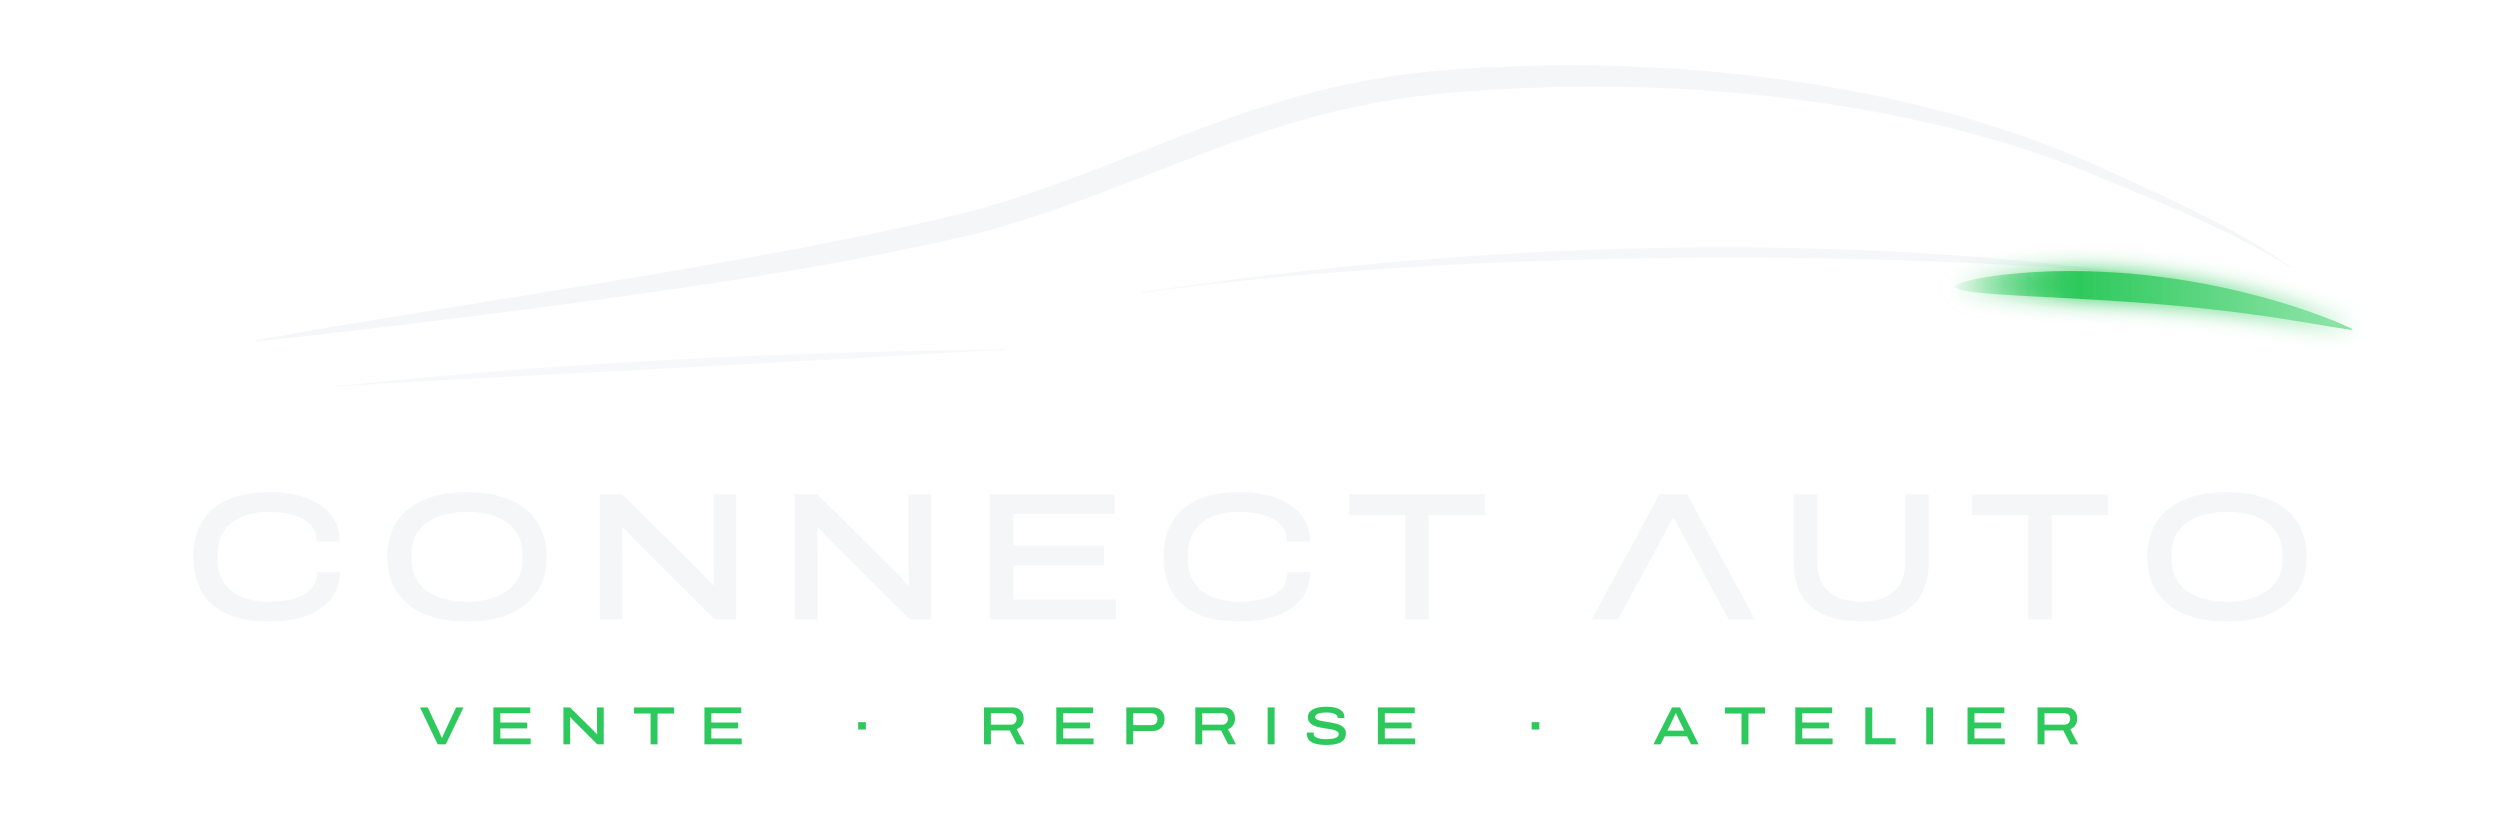
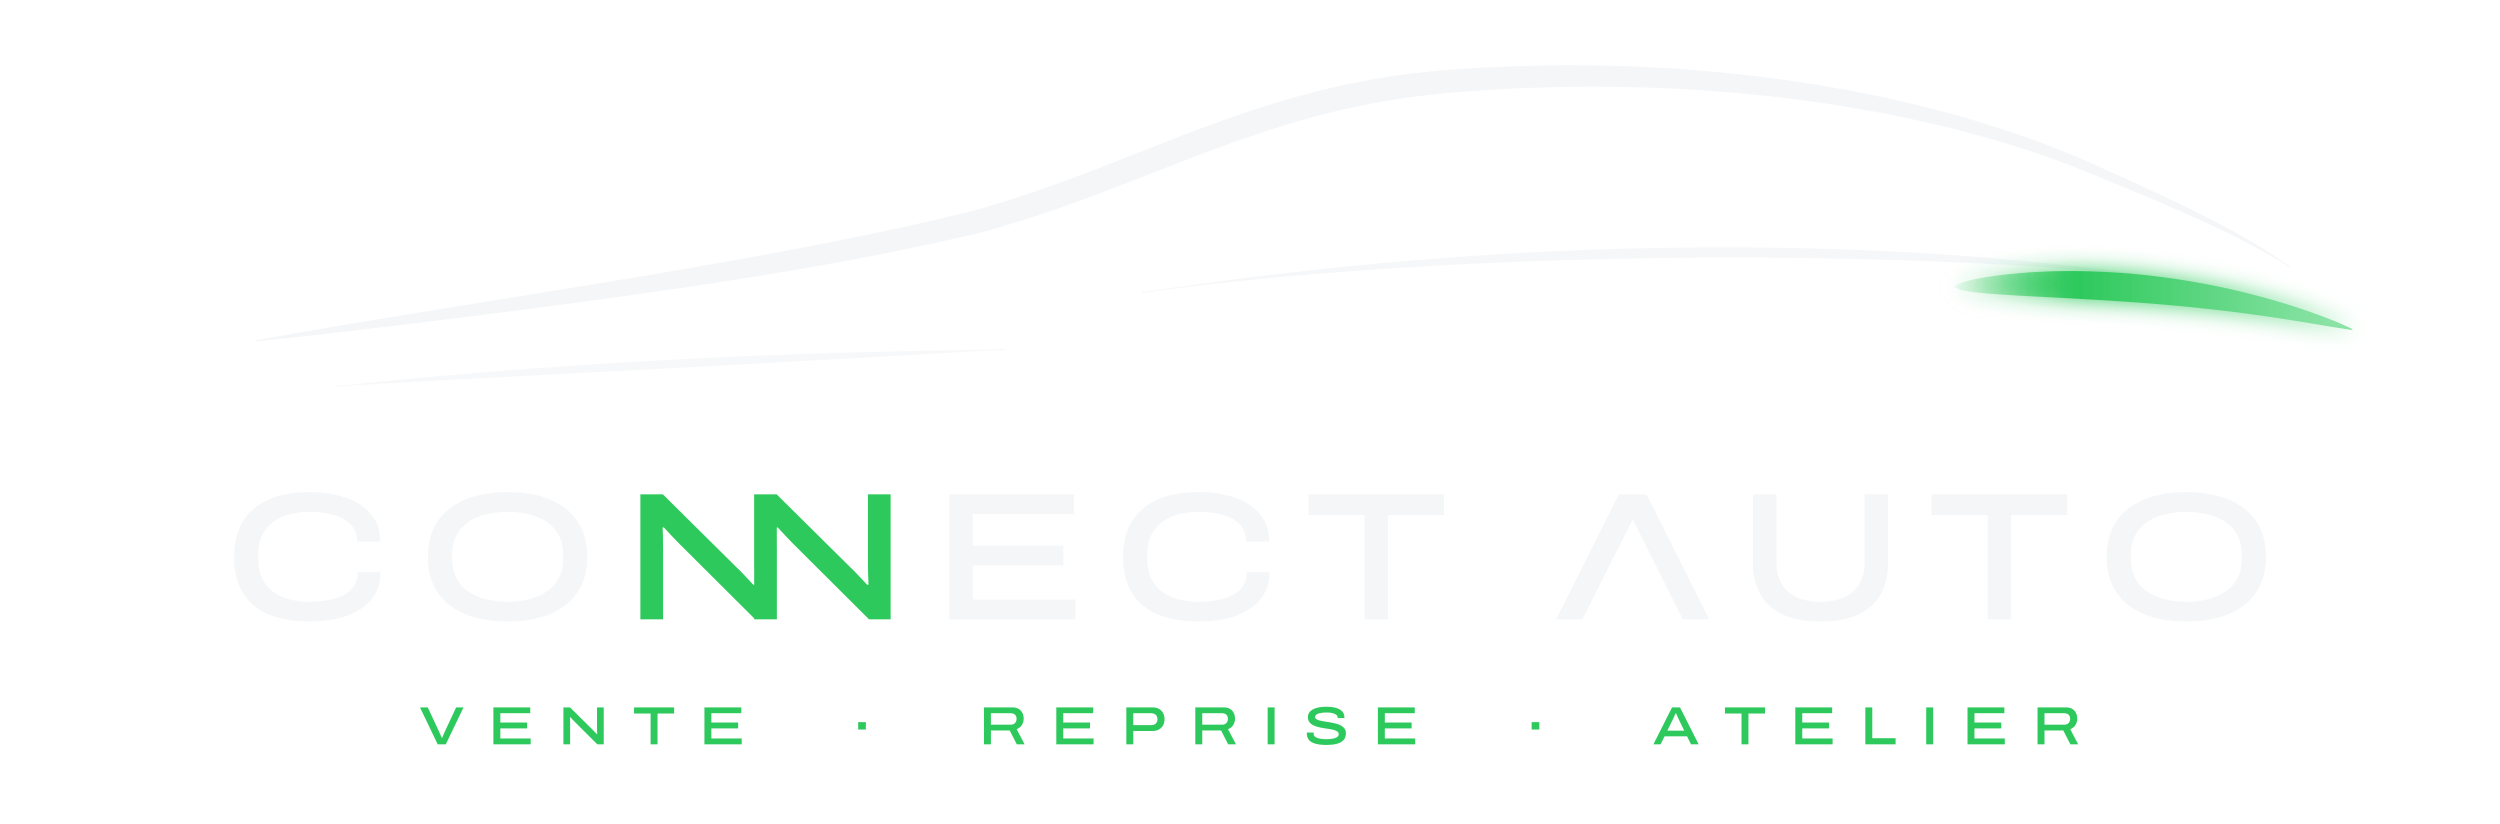
<svg xmlns="http://www.w3.org/2000/svg" viewBox="60 120 880 290">
  <defs>
    <linearGradient id="t" x1="744" y1="0" x2="880" y2="0" gradientUnits="userSpaceOnUse">
      <stop offset="0" stop-color="#2EC95C" stop-opacity="0" />
      <stop offset=".35" stop-color="#2EC95C" />
      <stop offset="1" stop-color="#8AE3A5" />
    </linearGradient>
    <filter id="gl" x="-20%" y="-200%" width="140%" height="500%">
      <feGaussianBlur stdDeviation="4" result="b" />
      <feMerge>
        <feMergeNode in="b" />
        <feMergeNode in="SourceGraphic" />
      </feMerge>
    </filter>
  </defs>
  <path d="M150.02,240.17 L155.62,239.57 L161.16,239.01 L166.64,238.41 L172.06,237.80 L177.42,237.19 L182.72,236.58 L187.96,235.96 L193.15,235.34 L198.28,234.73 L203.36,234.12 L208.38,233.50 L213.35,232.89 L218.28,232.28 L223.14,231.68 L227.96,231.07 L232.73,230.47 L237.45,229.87 L242.13,229.27 L246.75,228.67 L251.33,228.07 L255.87,227.47 L260.35,226.88 L264.80,226.28 L269.20,225.68 L273.56,225.09 L277.88,224.49 L282.15,223.89 L286.39,223.29 L290.58,222.69 L294.74,222.09 L298.86,221.49 L302.94,220.89 L306.98,220.28 L310.99,219.67 L314.96,219.06 L318.90,218.44 L322.80,217.82 L326.67,217.20 L330.51,216.57 L334.32,215.94 L338.10,215.31 L341.84,214.66 L345.56,214.02 L349.25,213.37 L352.91,212.71 L356.54,212.05 L360.15,211.38 L363.73,210.70 L367.29,210.02 L370.82,209.32 L374.33,208.63 L377.81,207.92 L381.27,207.20 L384.71,206.48 L388.14,205.75 L391.54,205.00 L394.92,204.25 L398.28,203.49 L401.63,202.72 L405.02,201.92 L408.00,201.10 L410.89,200.28 L413.75,199.44 L416.59,198.58 L419.40,197.71 L422.18,196.82 L424.94,195.92 L427.68,195.01 L430.39,194.09 L433.08,193.16 L435.75,192.22 L438.41,191.26 L441.04,190.31 L443.66,189.34 L446.27,188.37 L448.86,187.39 L451.43,186.41 L454.00,185.43 L456.55,184.44 L459.09,183.46 L461.63,182.47 L464.16,181.48 L466.68,180.50 L469.19,179.52 L471.70,178.54 L474.21,177.57 L476.72,176.60 L479.23,175.63 L481.74,174.68 L484.25,173.73 L486.76,172.79 L489.28,171.86 L491.80,170.94 L494.33,170.03 L496.86,169.13 L499.41,168.25 L501.96,167.38 L504.53,166.52 L507.11,165.68 L509.71,164.85 L512.31,164.05 L514.94,163.26 L517.58,162.49 L520.24,161.73 L522.92,161.00 L525.62,160.29 L528.35,159.61 L531.10,158.94 L533.87,158.30 L536.67,157.68 L539.50,157.09 L542.35,156.53 L545.24,155.99 L548.15,155.48 L551.10,154.99 L554.09,154.54 L557.10,154.12 L560.16,153.73 L563.25,153.37 L566.37,153.04 L570.82,152.64 L575.28,152.28 L579.73,151.95 L584.17,151.66 L588.60,151.39 L593.02,151.17 L597.43,150.98 L601.83,150.82 L606.22,150.69 L610.60,150.60 L614.96,150.54 L619.31,150.51 L623.65,150.52 L627.97,150.55 L632.27,150.62 L636.56,150.72 L640.84,150.86 L645.09,151.02 L649.33,151.21 L653.55,151.44 L657.75,151.69 L661.93,151.98 L666.09,152.29 L670.22,152.63 L674.34,153.01 L678.43,153.41 L682.50,153.84 L686.55,154.30 L690.57,154.78 L694.56,155.30 L698.53,155.84 L702.47,156.41 L706.39,157.01 L710.27,157.64 L714.13,158.29 L717.96,158.97 L721.76,159.67 L725.53,160.40 L729.27,161.15 L732.97,161.94 L736.64,162.74 L740.28,163.57 L743.89,164.43 L747.46,165.31 L750.99,166.21 L754.49,167.14 L757.95,168.09 L761.38,169.07 L764.76,170.06 L768.11,171.09 L771.42,172.13 L774.69,173.19 L777.92,174.28 L781.11,175.39 L784.25,176.52 L787.36,177.68 L790.42,178.85 L793.43,180.04 L796.40,181.26 L799.34,182.50 L800.76,183.08 L802.15,183.65 L803.54,184.22 L804.91,184.79 L806.27,185.35 L807.63,185.91 L808.97,186.47 L810.30,187.02 L811.63,187.57 L812.94,188.12 L814.24,188.67 L815.54,189.21 L816.82,189.75 L818.09,190.29 L819.36,190.83 L820.61,191.36 L821.85,191.90 L823.09,192.43 L824.31,192.96 L825.52,193.48 L826.73,194.01 L827.92,194.53 L829.10,195.06 L830.28,195.58 L831.44,196.10 L832.59,196.62 L833.74,197.13 L834.87,197.65 L835.99,198.16 L837.11,198.68 L838.21,199.19 L839.30,199.70 L840.39,200.22 L841.46,200.73 L842.53,201.24 L843.58,201.75 L844.62,202.26 L845.66,202.77 L846.68,203.28 L847.70,203.79 L848.70,204.30 L849.70,204.81 L850.68,205.32 L851.66,205.82 L852.63,206.33 L853.58,206.84 L854.53,207.35 L855.47,207.86 L856.39,208.38 L857.31,208.89 L858.22,209.40 L859.12,209.91 L860.01,210.42 L860.89,210.94 L861.76,211.45 L862.62,211.97 L863.46,212.50 L864.28,213.05 L865.10,213.60 L865.90,214.14 L866.10,213.86 L865.29,213.31 L864.48,212.76 L863.65,212.21 L862.82,211.66 L861.99,211.09 L861.15,210.52 L860.30,209.95 L859.44,209.38 L858.57,208.82 L857.69,208.25 L856.80,207.69 L855.89,207.13 L854.98,206.57 L854.06,206.01 L853.12,205.45 L852.18,204.89 L851.23,204.33 L850.26,203.77 L849.29,203.21 L848.30,202.66 L847.31,202.10 L846.30,201.54 L845.29,200.98 L844.26,200.43 L843.22,199.87 L842.18,199.31 L841.12,198.75 L840.06,198.19 L838.98,197.63 L837.89,197.07 L836.80,196.51 L835.69,195.95 L834.57,195.38 L833.45,194.82 L832.31,194.25 L831.16,193.69 L830.01,193.12 L828.84,192.55 L827.66,191.98 L826.48,191.41 L825.28,190.83 L824.07,190.26 L822.86,189.68 L821.63,189.10 L820.39,188.52 L819.15,187.93 L817.89,187.35 L816.62,186.76 L815.35,186.17 L814.06,185.58 L812.76,184.98 L811.46,184.38 L810.14,183.78 L808.81,183.18 L807.48,182.57 L806.13,181.96 L804.77,181.35 L803.41,180.74 L802.03,180.12 L800.66,179.50 L797.75,178.16 L794.78,176.84 L791.77,175.53 L788.71,174.25 L785.61,172.99 L782.46,171.75 L779.27,170.53 L776.04,169.33 L772.76,168.16 L769.44,167.01 L766.08,165.88 L762.69,164.77 L759.25,163.69 L755.77,162.63 L752.26,161.60 L748.71,160.59 L745.12,159.61 L741.49,158.65 L737.84,157.71 L734.14,156.81 L730.41,155.92 L726.65,155.07 L722.86,154.24 L719.03,153.43 L715.17,152.66 L711.28,151.91 L707.37,151.19 L703.42,150.50 L699.44,149.83 L695.44,149.20 L691.41,148.59 L687.35,148.02 L683.26,147.47 L679.16,146.95 L675.02,146.46 L670.86,146.01 L666.68,145.58 L662.48,145.19 L658.25,144.82 L654.01,144.49 L649.74,144.19 L645.45,143.92 L641.14,143.69 L636.82,143.48 L632.48,143.31 L628.11,143.18 L623.74,143.08 L619.35,143.01 L614.94,142.97 L610.51,142.98 L606.08,143.01 L601.63,143.08 L597.17,143.19 L592.69,143.33 L588.21,143.51 L583.71,143.73 L579.21,143.98 L574.69,144.27 L570.17,144.59 L565.63,144.96 L562.39,145.27 L559.20,145.61 L556.05,145.99 L552.93,146.40 L549.85,146.84 L546.80,147.32 L543.79,147.83 L540.81,148.36 L537.86,148.93 L534.94,149.52 L532.05,150.14 L529.19,150.79 L526.36,151.46 L523.55,152.15 L520.76,152.87 L518.01,153.61 L515.27,154.37 L512.55,155.15 L509.86,155.96 L507.18,156.78 L504.53,157.61 L501.89,158.47 L499.26,159.33 L496.65,160.22 L494.06,161.11 L491.48,162.02 L488.91,162.95 L486.35,163.88 L483.80,164.82 L481.25,165.77 L478.72,166.73 L476.19,167.70 L473.66,168.67 L471.14,169.65 L468.62,170.63 L466.10,171.62 L463.59,172.61 L461.07,173.60 L458.54,174.59 L456.02,175.58 L453.49,176.57 L450.95,177.56 L448.41,178.55 L445.86,179.53 L443.30,180.51 L440.73,181.48 L438.14,182.45 L435.55,183.41 L432.93,184.36 L430.31,185.31 L427.66,186.24 L425.00,187.16 L422.32,188.08 L419.62,188.98 L416.90,189.87 L414.16,190.75 L411.39,191.61 L408.59,192.45 L405.77,193.28 L402.98,194.08 L399.76,194.87 L396.45,195.67 L393.13,196.46 L389.78,197.24 L386.42,198.02 L383.03,198.78 L379.63,199.55 L376.20,200.30 L372.75,201.05 L369.28,201.79 L365.78,202.52 L362.25,203.25 L358.71,203.98 L355.13,204.70 L351.53,205.42 L347.90,206.13 L344.24,206.84 L340.55,207.54 L336.83,208.25 L333.09,208.95 L329.31,209.65 L325.50,210.34 L321.65,211.04 L317.77,211.73 L313.86,212.43 L309.91,213.12 L305.93,213.82 L301.91,214.51 L297.86,215.21 L293.76,215.91 L289.63,216.61 L285.46,217.31 L281.25,218.01 L277.00,218.72 L272.70,219.43 L268.37,220.14 L263.99,220.86 L259.57,221.58 L255.10,222.31 L250.59,223.04 L246.04,223.78 L241.44,224.52 L236.79,225.28 L232.09,226.04 L227.35,226.80 L222.56,227.58 L217.71,228.36 L212.82,229.15 L207.88,229.96 L202.88,230.77 L197.84,231.60 L192.74,232.44 L187.58,233.29 L182.37,234.16 L177.11,235.04 L171.80,235.95 L166.42,236.88 L161.00,237.83 L155.52,238.84 L149.98,239.83Z" fill="#F4F6F8" />
  <path d="M462.02,223.17 L467.55,222.38 L473.11,221.62 L478.71,220.88 L484.36,220.23 L490.05,219.60 L495.77,218.99 L501.53,218.40 L507.32,217.84 L513.14,217.30 L518.98,216.78 L524.86,216.29 L530.76,215.82 L536.69,215.37 L542.64,214.94 L548.61,214.53 L554.60,214.15 L560.62,213.78 L566.64,213.44 L572.69,213.12 L578.75,212.81 L584.82,212.53 L590.90,212.27 L596.99,212.03 L603.09,211.81 L609.20,211.61 L615.31,211.43 L621.43,211.26 L627.54,211.12 L633.66,211.00 L639.78,210.89 L645.90,210.81 L652.01,210.74 L658.12,210.70 L664.23,210.67 L670.32,210.66 L676.41,210.67 L682.48,210.70 L688.54,210.75 L694.59,210.81 L700.63,210.90 L706.65,211.01 L712.65,211.13 L718.63,211.28 L724.59,211.45 L730.53,211.63 L736.45,211.84 L742.34,212.07 L748.20,212.32 L754.04,212.59 L759.85,212.88 L765.62,213.19 L771.37,213.53 L777.08,213.88 L782.75,214.26 L788.39,214.67 L794.00,215.09 L799.56,215.54 L805.08,216.01 L810.56,216.54 L815.98,217.17 L816.02,216.83 L810.60,216.19 L805.14,215.50 L799.63,214.80 L794.09,214.13 L788.50,213.50 L782.87,212.89 L777.21,212.31 L771.50,211.77 L765.76,211.25 L759.99,210.76 L754.18,210.30 L748.34,209.88 L742.47,209.48 L736.58,209.11 L730.66,208.77 L724.71,208.47 L718.74,208.19 L712.75,207.94 L706.73,207.73 L700.70,207.54 L694.66,207.39 L688.59,207.26 L682.52,207.17 L676.43,207.11 L670.33,207.07 L664.22,207.07 L658.10,207.10 L651.98,207.15 L645.85,207.24 L639.72,207.36 L633.59,207.50 L627.45,207.67 L621.32,207.88 L615.20,208.11 L609.07,208.37 L602.96,208.66 L596.85,208.97 L590.75,209.31 L584.66,209.68 L578.59,210.08 L572.53,210.50 L566.48,210.94 L560.45,211.42 L554.44,211.91 L548.45,212.44 L542.48,212.98 L536.53,213.56 L530.61,214.15 L524.72,214.77 L518.85,215.41 L513.01,216.07 L507.20,216.76 L501.42,217.47 L495.68,218.20 L489.97,218.95 L484.30,219.72 L478.66,220.51 L473.06,221.27 L467.50,222.04 L461.98,222.83Z" fill="#F4F6F8" opacity=".9" />
  <path d="M178.01,256.17 L181.62,255.88 L185.24,255.59 L188.88,255.38 L192.53,255.17 L196.20,254.95 L199.87,254.75 L203.56,254.54 L207.26,254.33 L210.98,254.12 L214.70,253.92 L218.44,253.72 L222.19,253.51 L225.95,253.31 L229.72,253.11 L233.51,252.91 L237.30,252.71 L241.11,252.51 L244.93,252.31 L248.76,252.11 L252.60,251.91 L256.45,251.71 L260.31,251.50 L264.18,251.30 L268.07,251.10 L271.96,250.90 L275.86,250.69 L279.78,250.49 L283.70,250.28 L287.64,250.08 L291.58,249.87 L295.53,249.66 L299.50,249.45 L303.47,249.24 L307.45,249.03 L311.45,248.81 L315.45,248.60 L319.46,248.38 L323.48,248.16 L327.51,247.94 L331.54,247.72 L335.59,247.50 L339.65,247.27 L343.71,247.05 L347.78,246.82 L351.86,246.59 L355.95,246.36 L360.05,246.13 L364.15,245.90 L368.27,245.66 L372.39,245.43 L376.51,245.19 L380.65,244.96 L384.79,244.72 L388.95,244.48 L393.10,244.24 L397.27,244.00 L401.44,243.76 L405.62,243.51 L409.81,243.33 L414.01,243.17 L413.99,242.83 L409.80,242.98 L405.61,243.10 L401.42,243.16 L397.24,243.23 L393.07,243.30 L388.90,243.38 L384.75,243.47 L380.60,243.56 L376.45,243.65 L372.32,243.75 L368.19,243.85 L364.07,243.96 L359.96,244.07 L355.86,244.19 L351.76,244.32 L347.68,244.45 L343.60,244.58 L339.53,244.72 L335.47,244.87 L331.42,245.02 L327.38,245.18 L323.34,245.34 L319.32,245.51 L315.30,245.69 L311.30,245.87 L307.30,246.06 L303.32,246.26 L299.34,246.46 L295.38,246.67 L291.42,246.88 L287.47,247.10 L283.54,247.33 L279.61,247.56 L275.70,247.80 L271.79,248.04 L267.90,248.29 L264.02,248.55 L260.15,248.81 L256.29,249.08 L252.44,249.35 L248.60,249.63 L244.78,249.92 L240.96,250.21 L237.16,250.51 L233.37,250.81 L229.59,251.12 L225.82,251.43 L222.07,251.75 L218.32,252.08 L214.59,252.40 L210.88,252.74 L207.17,253.08 L203.48,253.42 L199.80,253.77 L196.13,254.13 L192.48,254.49 L188.84,254.85 L185.21,255.22 L181.59,255.53 L177.99,255.83Z" fill="#F4F6F8" opacity=".75" />
  <path d="M748.01,221.17 L750.47,222.16 L752.89,222.59 L755.30,222.90 L757.69,223.15 L760.07,223.36 L762.45,223.54 L764.82,223.70 L767.18,223.85 L769.54,224.00 L771.89,224.13 L774.24,224.26 L776.58,224.38 L778.92,224.51 L781.26,224.63 L783.59,224.75 L785.92,224.87 L788.24,224.99 L790.56,225.12 L792.88,225.25 L795.20,225.38 L797.51,225.51 L799.82,225.65 L802.13,225.79 L804.44,225.94 L806.75,226.09 L809.05,226.25 L811.35,226.42 L813.66,226.58 L815.96,226.76 L818.26,226.94 L820.56,227.13 L822.86,227.33 L825.16,227.54 L827.46,227.75 L829.76,227.97 L832.06,228.20 L834.36,228.44 L836.66,228.68 L838.96,228.94 L841.27,229.20 L843.57,229.47 L845.88,229.76 L848.18,230.05 L850.49,230.35 L852.80,230.66 L855.12,230.98 L857.43,231.31 L859.75,231.65 L862.07,232.00 L864.40,232.36 L866.73,232.73 L869.06,233.10 L871.39,233.49 L873.73,233.88 L876.08,234.27 L878.43,234.67 L880.79,235.07 L883.16,235.45 L885.55,235.81 L887.95,236.17 L888.05,235.83 L885.85,234.80 L883.64,233.81 L881.41,232.88 L879.17,232.00 L876.92,231.14 L874.66,230.32 L872.40,229.52 L870.13,228.75 L867.86,228.00 L865.58,227.28 L863.30,226.58 L861.02,225.90 L858.73,225.24 L856.43,224.61 L854.13,224.00 L851.83,223.40 L849.52,222.83 L847.22,222.28 L844.90,221.75 L842.59,221.24 L840.27,220.76 L837.94,220.29 L835.62,219.84 L833.29,219.42 L830.95,219.01 L828.62,218.63 L826.28,218.27 L823.94,217.93 L821.59,217.60 L819.24,217.31 L816.89,217.03 L814.54,216.77 L812.18,216.54 L809.82,216.32 L807.46,216.13 L805.10,215.96 L802.73,215.82 L800.36,215.69 L797.99,215.59 L795.62,215.51 L793.24,215.45 L790.87,215.42 L788.49,215.41 L786.11,215.43 L783.72,215.47 L781.34,215.53 L778.96,215.63 L776.57,215.74 L774.18,215.89 L771.79,216.07 L769.40,216.27 L767.01,216.51 L764.63,216.78 L762.24,217.09 L759.85,217.44 L757.46,217.84 L755.08,218.30 L752.69,218.85 L750.32,219.55 L747.99,220.83Z" fill="url(#t)" filter="url(#gl)" />
-   <path d="M154.738 338.769Q145.988 338.769 140.036 336.166Q134.083 333.564 131.088 328.47Q128.092 323.377 128.092 315.976Q128.092 305.084 134.941 299.158Q141.791 293.231 154.627 293.231Q162.012 293.231 167.636 295.244Q173.259 297.257 176.407 301.136Q179.555 305.015 179.555 310.653H171.427Q171.427 307.06 169.293 304.742Q167.159 302.424 163.354 301.304Q159.55 300.184 154.466 300.184Q149.091 300.184 145.07 301.888Q141.05 303.591 138.812 306.924Q136.575 310.256 136.575 315.143V316.729Q136.575 321.758 138.828 325.106Q141.081 328.455 145.149 330.136Q149.218 331.816 154.624 331.816Q159.853 331.816 163.65 330.697Q167.448 329.577 169.542 327.26Q171.637 324.942 171.637 321.444H179.619Q179.619 327.001 176.48 330.88Q173.341 334.758 167.749 336.764Q162.158 338.769 154.738 338.769Z M224.338 338.769Q215.694 338.769 209.391 336.133Q203.087 333.498 199.698 328.412Q196.31 323.326 196.31 315.999Q196.31 308.61 199.698 303.556Q203.087 298.502 209.391 295.867Q215.694 293.231 224.338 293.231Q233.063 293.231 239.343 295.867Q245.624 298.502 249.013 303.556Q252.401 308.61 252.401 315.999Q252.401 323.326 249.013 328.412Q245.624 333.498 239.343 336.133Q233.063 338.769 224.338 338.769ZM224.371 331.816Q228.569 331.816 232.119 330.891Q235.668 329.965 238.315 328.116Q240.961 326.267 242.439 323.402Q243.918 320.537 243.918 316.674V315.216Q243.918 311.381 242.439 308.533Q240.961 305.685 238.315 303.838Q235.669 301.991 232.119 301.088Q228.569 300.184 224.371 300.184Q220.173 300.184 216.615 301.088Q213.058 301.991 210.404 303.838Q207.75 305.685 206.296 308.533Q204.841 311.381 204.841 315.216V316.674Q204.841 320.537 206.296 323.402Q207.75 326.267 210.406 328.116Q213.062 329.965 216.617 330.891Q220.173 331.816 224.371 331.816Z M271.111 338.0V294.0H279.011L304.939 319.685Q305.726 320.374 306.778 321.498Q307.829 322.621 308.946 323.77Q310.063 324.919 310.851 325.835H311.348Q311.3 324.535 311.227 322.61Q311.154 320.686 311.154 319.357V294.0H319.137V338.0H311.523L285.468 312.043Q283.863 310.471 282.144 308.617Q280.425 306.762 279.397 305.669H278.948Q278.997 306.627 279.045 308.678Q279.094 310.729 279.094 313.077V338.0Z M339.777 338.0V294.0H347.677L373.606 319.685Q374.392 320.374 375.444 321.498Q376.496 322.621 377.613 323.77Q378.729 324.919 379.517 325.835H380.014Q379.966 324.535 379.893 322.61Q379.82 320.686 379.82 319.357V294.0H387.803V338.0H380.189L354.134 312.043Q352.529 310.471 350.81 308.617Q349.091 306.762 348.063 305.669H347.614Q347.663 306.627 347.711 308.678Q347.76 310.729 347.76 313.077V338.0Z M408.443 338.0V294.0H452.348V300.952H416.717V312.069H448.613V319.022H416.717V331.048H452.861V338.0Z M496.275 338.769Q487.525 338.769 481.573 336.166Q475.62 333.564 472.624 328.47Q469.629 323.377 469.629 315.976Q469.629 305.084 476.478 299.158Q483.328 293.231 496.164 293.231Q503.549 293.231 509.173 295.244Q514.796 297.257 517.944 301.136Q521.092 305.015 521.092 310.653H512.964Q512.964 307.06 510.83 304.742Q508.695 302.424 504.891 301.304Q501.087 300.184 496.003 300.184Q490.628 300.184 486.607 301.888Q482.586 303.591 480.349 306.924Q478.112 310.256 478.112 315.143V316.729Q478.112 321.758 480.365 325.106Q482.618 328.455 486.686 330.136Q490.754 331.816 496.16 331.816Q501.39 331.816 505.187 330.697Q508.985 329.577 511.079 327.26Q513.173 324.942 513.173 321.444H521.156Q521.156 327.001 518.017 330.88Q514.877 334.758 509.286 336.764Q503.695 338.769 496.275 338.769Z M554.636 338.0V301.292H534.908V294.0H582.638V301.292H562.91V338.0Z M715.13 338.769Q707.052 338.769 701.778 336.268Q696.505 333.768 693.924 329.137Q691.343 324.506 691.343 318.177V294.0H699.616V317.962Q699.616 324.616 703.639 328.216Q707.661 331.816 715.13 331.816Q722.598 331.816 726.621 328.216Q730.643 324.616 730.643 317.962V294.0H738.917V318.177Q738.917 324.506 736.336 329.137Q733.755 333.768 728.506 336.268Q723.256 338.769 715.13 338.769Z M773.945 338.0V301.292H754.217V294.0H801.947V301.292H782.219V338.0Z M843.855 338.769Q835.211 338.769 828.907 336.133Q822.604 333.498 819.215 328.412Q815.827 323.326 815.827 315.999Q815.827 308.61 819.215 303.556Q822.604 298.502 828.907 295.867Q835.211 293.231 843.855 293.231Q852.58 293.231 858.86 295.867Q865.141 298.502 868.53 303.556Q871.918 308.61 871.918 315.999Q871.918 323.326 868.53 328.412Q865.141 333.498 858.86 336.133Q852.58 338.769 843.855 338.769ZM843.888 331.816Q848.086 331.816 851.636 330.891Q855.185 329.965 857.831 328.116Q860.478 326.267 861.956 323.402Q863.435 320.537 863.435 316.674V315.216Q863.435 311.381 861.956 308.533Q860.478 305.685 857.832 303.838Q855.186 301.991 851.636 301.088Q848.086 300.184 843.888 300.184Q839.69 300.184 836.132 301.088Q832.575 301.991 829.921 303.838Q827.267 305.685 825.813 308.533Q824.358 311.381 824.358 315.216V316.674Q824.358 320.537 825.813 323.402Q827.267 326.267 829.923 328.116Q832.579 329.965 836.134 330.891Q839.69 331.816 843.888 331.816Z M620.28,338.00 L644.15,294.00 L653.88,294.00 L677.75,338.00 L668.49,338.00 L649.02,302.11 L629.55,338.00Z" fill="#F4F6F8" />
+   <path d="M169.04 338.769Q160.29 338.769 154.338 336.166Q148.385 333.564 145.39 328.47Q142.394 323.377 142.394 315.976Q142.394 305.084 149.243 299.158Q156.093 293.231 168.929 293.231Q176.314 293.231 181.938 295.244Q187.561 297.257 190.709 301.136Q193.857 305.015 193.857 310.653H185.729Q185.729 307.06 183.595 304.742Q181.461 302.424 177.656 301.304Q173.852 300.184 168.768 300.184Q163.393 300.184 159.372 301.888Q155.352 303.591 153.114 306.924Q150.877 310.256 150.877 315.143V316.729Q150.877 321.758 153.13 325.106Q155.383 328.455 159.451 330.136Q163.52 331.816 168.926 331.816Q174.155 331.816 177.952 330.697Q181.75 329.577 183.844 327.26Q185.939 324.942 185.939 321.444H193.921Q193.921 327.001 190.782 330.88Q187.643 334.758 182.051 336.764Q176.46 338.769 169.04 338.769Z M238.64 338.769Q229.996 338.769 223.693 336.133Q217.389 333.498 214 328.412Q210.612 323.326 210.612 315.999Q210.612 308.61 214 303.556Q217.389 298.502 223.693 295.867Q229.996 293.231 238.64 293.231Q247.365 293.231 253.646 295.867Q259.926 298.502 263.315 303.556Q266.704 308.61 266.704 315.999Q266.704 323.326 263.315 328.412Q259.926 333.498 253.646 336.133Q247.365 338.769 238.64 338.769ZM238.673 331.816Q242.871 331.816 246.421 330.891Q249.971 329.965 252.617 328.116Q255.263 326.267 256.742 323.402Q258.22 320.537 258.22 316.674V315.216Q258.22 311.381 256.742 308.533Q255.263 305.685 252.617 303.838Q249.971 301.991 246.421 301.088Q242.871 300.184 238.673 300.184Q234.475 300.184 230.917 301.088Q227.36 301.991 224.706 303.838Q222.053 305.685 220.598 308.533Q219.143 311.381 219.143 315.216V316.674Q219.143 320.537 220.598 323.402Q222.053 326.267 224.708 328.116Q227.364 329.965 230.919 330.891Q234.475 331.816 238.673 331.816Z M394.141 338.0V294.0H438.046V300.952H402.415V312.069H434.311V319.022H402.415V331.048H438.559V338.0Z M481.973 338.769Q473.223 338.769 467.27 336.166Q461.318 333.564 458.322 328.47Q455.327 323.377 455.327 315.976Q455.327 305.084 462.176 299.158Q469.025 293.231 481.862 293.231Q489.247 293.231 494.871 295.244Q500.494 297.257 503.642 301.136Q506.79 305.015 506.79 310.653H498.662Q498.662 307.06 496.528 304.742Q494.393 302.424 490.589 301.304Q486.785 300.184 481.701 300.184Q476.326 300.184 472.305 301.888Q468.284 303.591 466.047 306.924Q463.81 310.256 463.81 315.143V316.729Q463.81 321.758 466.063 325.106Q468.316 328.455 472.384 330.136Q476.452 331.816 481.858 331.816Q487.088 331.816 490.885 330.697Q494.683 329.577 496.777 327.26Q498.871 324.942 498.871 321.444H506.854Q506.854 327.001 503.715 330.88Q500.575 334.758 494.984 336.764Q489.393 338.769 481.973 338.769Z M540.334 338.0V301.292H520.606V294.0H568.336V301.292H548.608V338.0Z" fill="#F4F6F8" />
+   <path d="M285.413 338.0V294.0H293.313L319.241 319.685Q320.028 320.374 321.08 321.498Q322.132 322.621 323.248 323.77Q324.365 324.919 325.153 325.835H325.65Q325.602 324.535 325.529 322.61Q325.456 320.686 325.456 319.357V294.0H333.439V338.0H325.825L299.77 312.043Q298.165 310.471 296.446 308.617Q294.727 306.762 293.699 305.669H293.25Q293.299 306.627 293.347 308.678Q293.396 310.729 293.396 313.077V338.0Z M325.475 338.0V294.0H333.375L359.304 319.685Q360.09 320.374 361.142 321.498Q362.194 322.621 363.31 323.77Q364.427 324.919 365.215 325.835H365.712Q365.664 324.535 365.591 322.61Q365.518 320.686 365.518 319.357V294.0H373.501V338.0H365.887L339.832 312.043Q338.227 310.471 336.508 308.617Q334.789 306.762 333.761 305.669H333.312Q333.361 306.627 333.409 308.678Q333.458 310.729 333.458 313.077V338.0Z" fill="#2EC95C" />
+   <path d="M607.77,338.00 L629.84,294.00 L639.57,294.00 L661.65,338.00 L652.38,338.00 L634.71,302.77 L617.03,338.00Z M700.828 338.769Q692.75 338.769 687.476 336.268Q682.203 333.768 679.622 329.137Q677.041 324.506 677.041 318.177V294.0H685.314V317.962Q685.314 324.616 689.337 328.216Q693.359 331.816 700.828 331.816Q708.296 331.816 712.319 328.216Q716.341 324.616 716.341 317.962V294.0H724.615V318.177Q724.615 324.506 722.034 329.137Q719.453 333.768 714.204 336.268Q708.954 338.769 700.828 338.769Z M759.643 338.0V301.292H739.915V294.0H787.645V301.292H767.916V338.0Z M829.553 338.769Q820.909 338.769 814.605 336.133Q808.302 333.498 804.913 328.412Q801.525 323.326 801.525 315.999Q801.525 308.61 804.913 303.556Q808.302 298.502 814.605 295.867Q820.909 293.231 829.553 293.231Q838.278 293.231 844.558 295.867Q850.839 298.502 854.228 303.556Q857.616 308.61 857.616 315.999Q857.616 323.326 854.228 328.412Q850.839 333.498 844.558 336.133Q838.278 338.769 829.553 338.769ZM829.586 331.816Q833.784 331.816 837.334 330.891Q840.883 329.965 843.529 328.116Q846.176 326.267 847.654 323.402Q849.133 320.537 849.133 316.674V315.216Q849.133 311.381 847.654 308.533Q846.176 305.685 843.53 303.838Q840.884 301.991 837.334 301.088Q833.784 300.184 829.586 300.184Q825.388 300.184 821.83 301.088Q818.273 301.991 815.619 303.838Q812.965 305.685 811.511 308.533Q810.056 311.381 810.056 315.216V316.674Q810.056 320.537 811.511 323.402Q812.965 326.267 815.621 328.116Q818.276 329.965 821.832 330.891Q825.388 331.816 829.586 331.816Z" fill="#F4F6F8" />
  <path d="M214.069 382.0 207.833 369.0H210.568L214.228 376.833Q214.432 377.251 214.659 377.774Q214.886 378.297 215.108 378.797Q215.33 379.296 215.481 379.655H215.646Q215.793 379.315 216.003 378.825Q216.213 378.335 216.45 377.812Q216.686 377.289 216.891 376.847L220.565 369.0H223.161L216.925 382.0Z M233.674 382.0V369.0H246.646V371.054H236.119V374.339H245.543V376.393H236.119V379.946H246.798V382.0Z M258.321 382.0V369.0H260.655L268.316 376.589Q268.548 376.792 268.859 377.124Q269.17 377.456 269.5 377.796Q269.83 378.135 270.063 378.406H270.21Q270.195 378.022 270.174 377.453Q270.152 376.884 270.152 376.492V369.0H272.511V382.0H270.261L262.563 374.331Q262.089 373.866 261.581 373.319Q261.073 372.771 260.769 372.448H260.637Q260.651 372.731 260.666 373.337Q260.68 373.943 260.68 374.636V382.0Z M289.012 382.0V371.154H283.184V369.0H297.286V371.154H291.457V382.0Z M307.956 382.0V369.0H320.928V371.054H310.4V374.339H319.824V376.393H310.4V379.946H321.079V382.0Z M362.079 376.792V374.184H364.783V376.792Z M406.355 382.0V369.0H416.372Q417.708 369.0 418.581 369.538Q419.454 370.075 419.894 370.975Q420.334 371.875 420.334 372.982Q420.334 374.169 419.722 375.168Q419.109 376.167 417.869 376.68L420.661 382.0H417.912L415.425 377.132H408.799V382.0ZM408.799 375.092H415.743Q416.738 375.092 417.285 374.512Q417.832 373.931 417.832 373.025Q417.832 372.412 417.592 371.969Q417.352 371.525 416.884 371.29Q416.417 371.054 415.743 371.054H408.799Z M431.816 382.0V369.0H444.788V371.054H434.26V374.339H443.684V376.393H434.26V379.946H444.939V382.0Z M456.463 382.0V369.0H465.828Q467.078 369.0 467.994 369.535Q468.911 370.07 469.415 371.003Q469.92 371.936 469.92 373.148Q469.92 374.347 469.41 375.292Q468.901 376.237 467.973 376.772Q467.044 377.307 465.78 377.307H458.907V382.0ZM458.907 375.253H465.142Q466.248 375.253 466.84 374.688Q467.432 374.123 467.432 373.162Q467.432 372.516 467.162 372.044Q466.893 371.571 466.383 371.312Q465.874 371.054 465.142 371.054H458.907Z M480.75 382.0V369.0H490.767Q492.102 369.0 492.976 369.538Q493.849 370.075 494.289 370.975Q494.729 371.875 494.729 372.982Q494.729 374.169 494.117 375.168Q493.504 376.167 492.264 376.68L495.056 382.0H492.307L489.82 377.132H483.194V382.0ZM483.194 375.092H490.137Q491.133 375.092 491.68 374.512Q492.227 373.931 492.227 373.025Q492.227 372.412 491.987 371.969Q491.746 371.525 491.279 371.29Q490.812 371.054 490.137 371.054H483.194Z M506.211 382.0V369.0H508.655V382.0Z M526.971 382.227Q525.545 382.227 524.278 382.054Q523.012 381.881 522.049 381.434Q521.086 380.986 520.542 380.174Q519.998 379.362 519.998 378.088Q519.998 378.022 520 377.954Q520.002 377.886 520.017 377.848H522.437Q522.418 377.933 522.409 378.046Q522.399 378.159 522.399 378.315Q522.399 378.957 522.947 379.377Q523.495 379.796 524.517 379.999Q525.54 380.202 526.923 380.202Q527.546 380.202 528.162 380.145Q528.778 380.089 529.328 379.969Q529.878 379.849 530.308 379.644Q530.738 379.439 530.986 379.137Q531.235 378.836 531.235 378.435Q531.235 377.865 530.781 377.521Q530.326 377.177 529.551 376.96Q528.775 376.743 527.808 376.596Q526.841 376.45 525.81 376.289Q524.779 376.128 523.811 375.865Q522.844 375.602 522.069 375.183Q521.293 374.764 520.839 374.094Q520.385 373.423 520.385 372.434Q520.385 371.594 520.788 370.922Q521.191 370.249 522.008 369.766Q522.826 369.283 524.056 369.028Q525.287 368.773 526.947 368.773Q528.63 368.773 529.828 369.054Q531.025 369.335 531.779 369.834Q532.533 370.333 532.881 370.997Q533.23 371.66 533.23 372.42V372.75H530.843V372.449Q530.843 371.991 530.377 371.621Q529.912 371.251 529.076 371.024Q528.24 370.798 527.113 370.798Q525.667 370.798 524.737 370.992Q523.807 371.185 523.356 371.531Q522.906 371.878 522.906 372.339Q522.906 372.839 523.36 373.147Q523.814 373.456 524.589 373.645Q525.365 373.833 526.332 373.977Q527.299 374.121 528.33 374.292Q529.362 374.462 530.329 374.72Q531.296 374.978 532.072 375.411Q532.847 375.845 533.301 376.508Q533.755 377.17 533.755 378.146Q533.755 379.641 532.898 380.541Q532.041 381.441 530.512 381.834Q528.983 382.227 526.971 382.227Z M545.017 382.0V369.0H557.989V371.054H547.462V374.339H556.886V376.393H547.462V379.946H558.141V382.0Z M599.14 376.792V374.184H601.845V376.792Z M642.003 382.0 648.565 369.0H651.36L657.923 382.0H655.236L653.84 379.192H645.919L644.523 382.0ZM646.898 377.195H652.856L651.13 373.661Q651.026 373.443 650.848 373.055Q650.671 372.666 650.491 372.254Q650.311 371.842 650.162 371.518Q650.013 371.194 649.962 371.111H649.811Q649.631 371.503 649.402 372.005Q649.173 372.506 648.967 372.96Q648.761 373.415 648.629 373.675Z M673.01 382.0V371.154H667.181V369.0H681.283V371.154H675.454V382.0Z M691.953 382.0V369.0H704.925V371.054H694.398V374.339H703.822V376.393H694.398V379.946H705.077V382.0Z M716.6 382.0V369.0H719.045V379.846H727.247V382.0Z M738.029 382.0V369.0H740.473V382.0Z M752.567 382.0V369.0H765.539V371.054H755.012V374.339H764.436V376.393H755.012V379.946H765.691V382.0Z M777.214 382.0V369.0H787.231Q788.567 369.0 789.44 369.538Q790.313 370.075 790.753 370.975Q791.193 371.875 791.193 372.982Q791.193 374.169 790.581 375.168Q789.969 376.167 788.729 376.68L791.52 382.0H788.771L786.285 377.132H779.659V382.0ZM779.659 375.092H786.602Q787.597 375.092 788.144 374.512Q788.692 373.931 788.692 373.025Q788.692 372.412 788.451 371.969Q788.211 371.525 787.744 371.29Q787.277 371.054 786.602 371.054H779.659Z" fill="#2EC95C" />
</svg>
